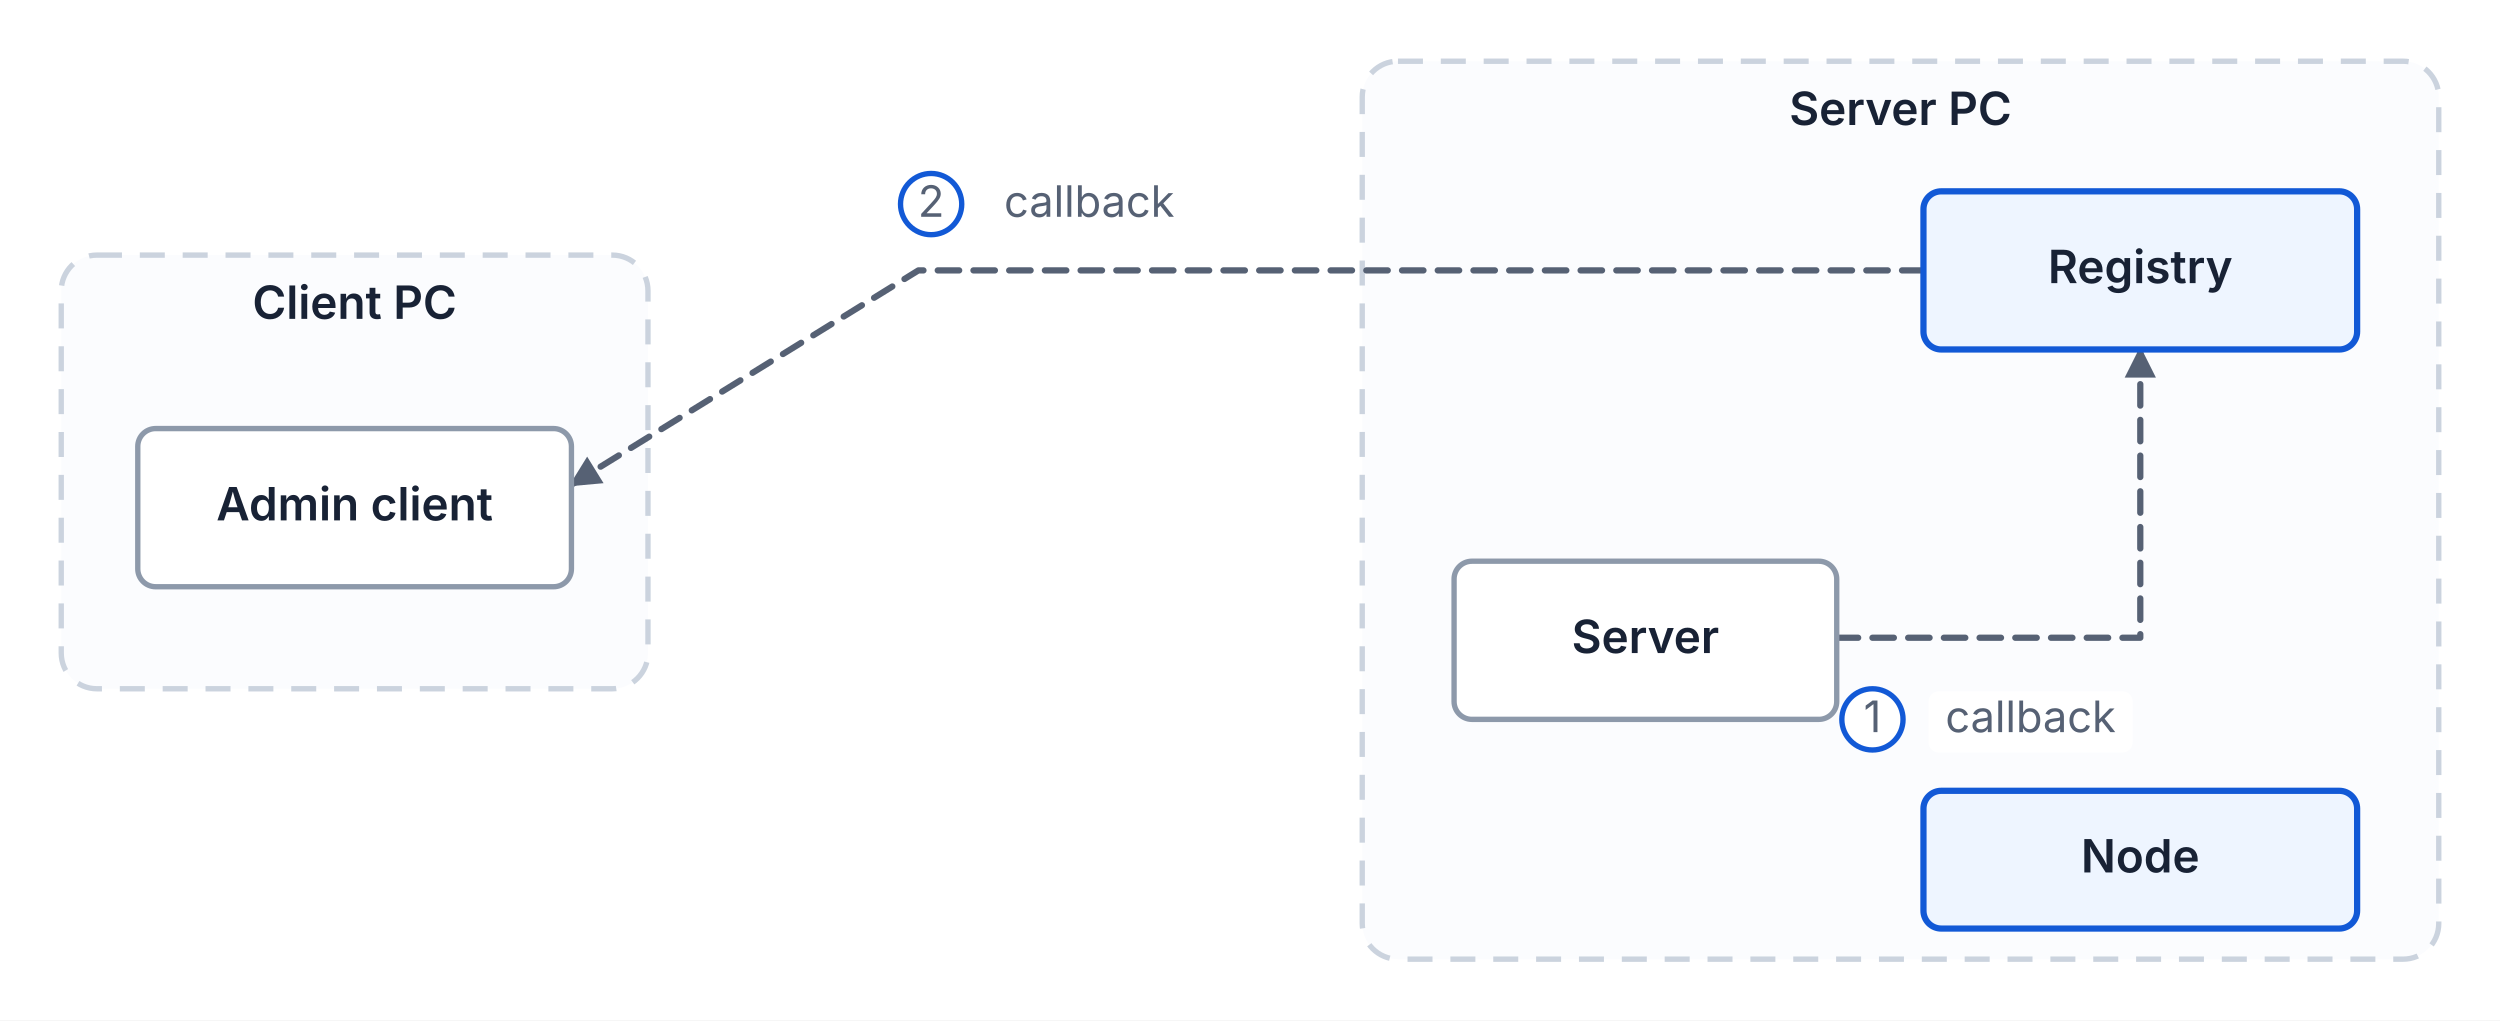
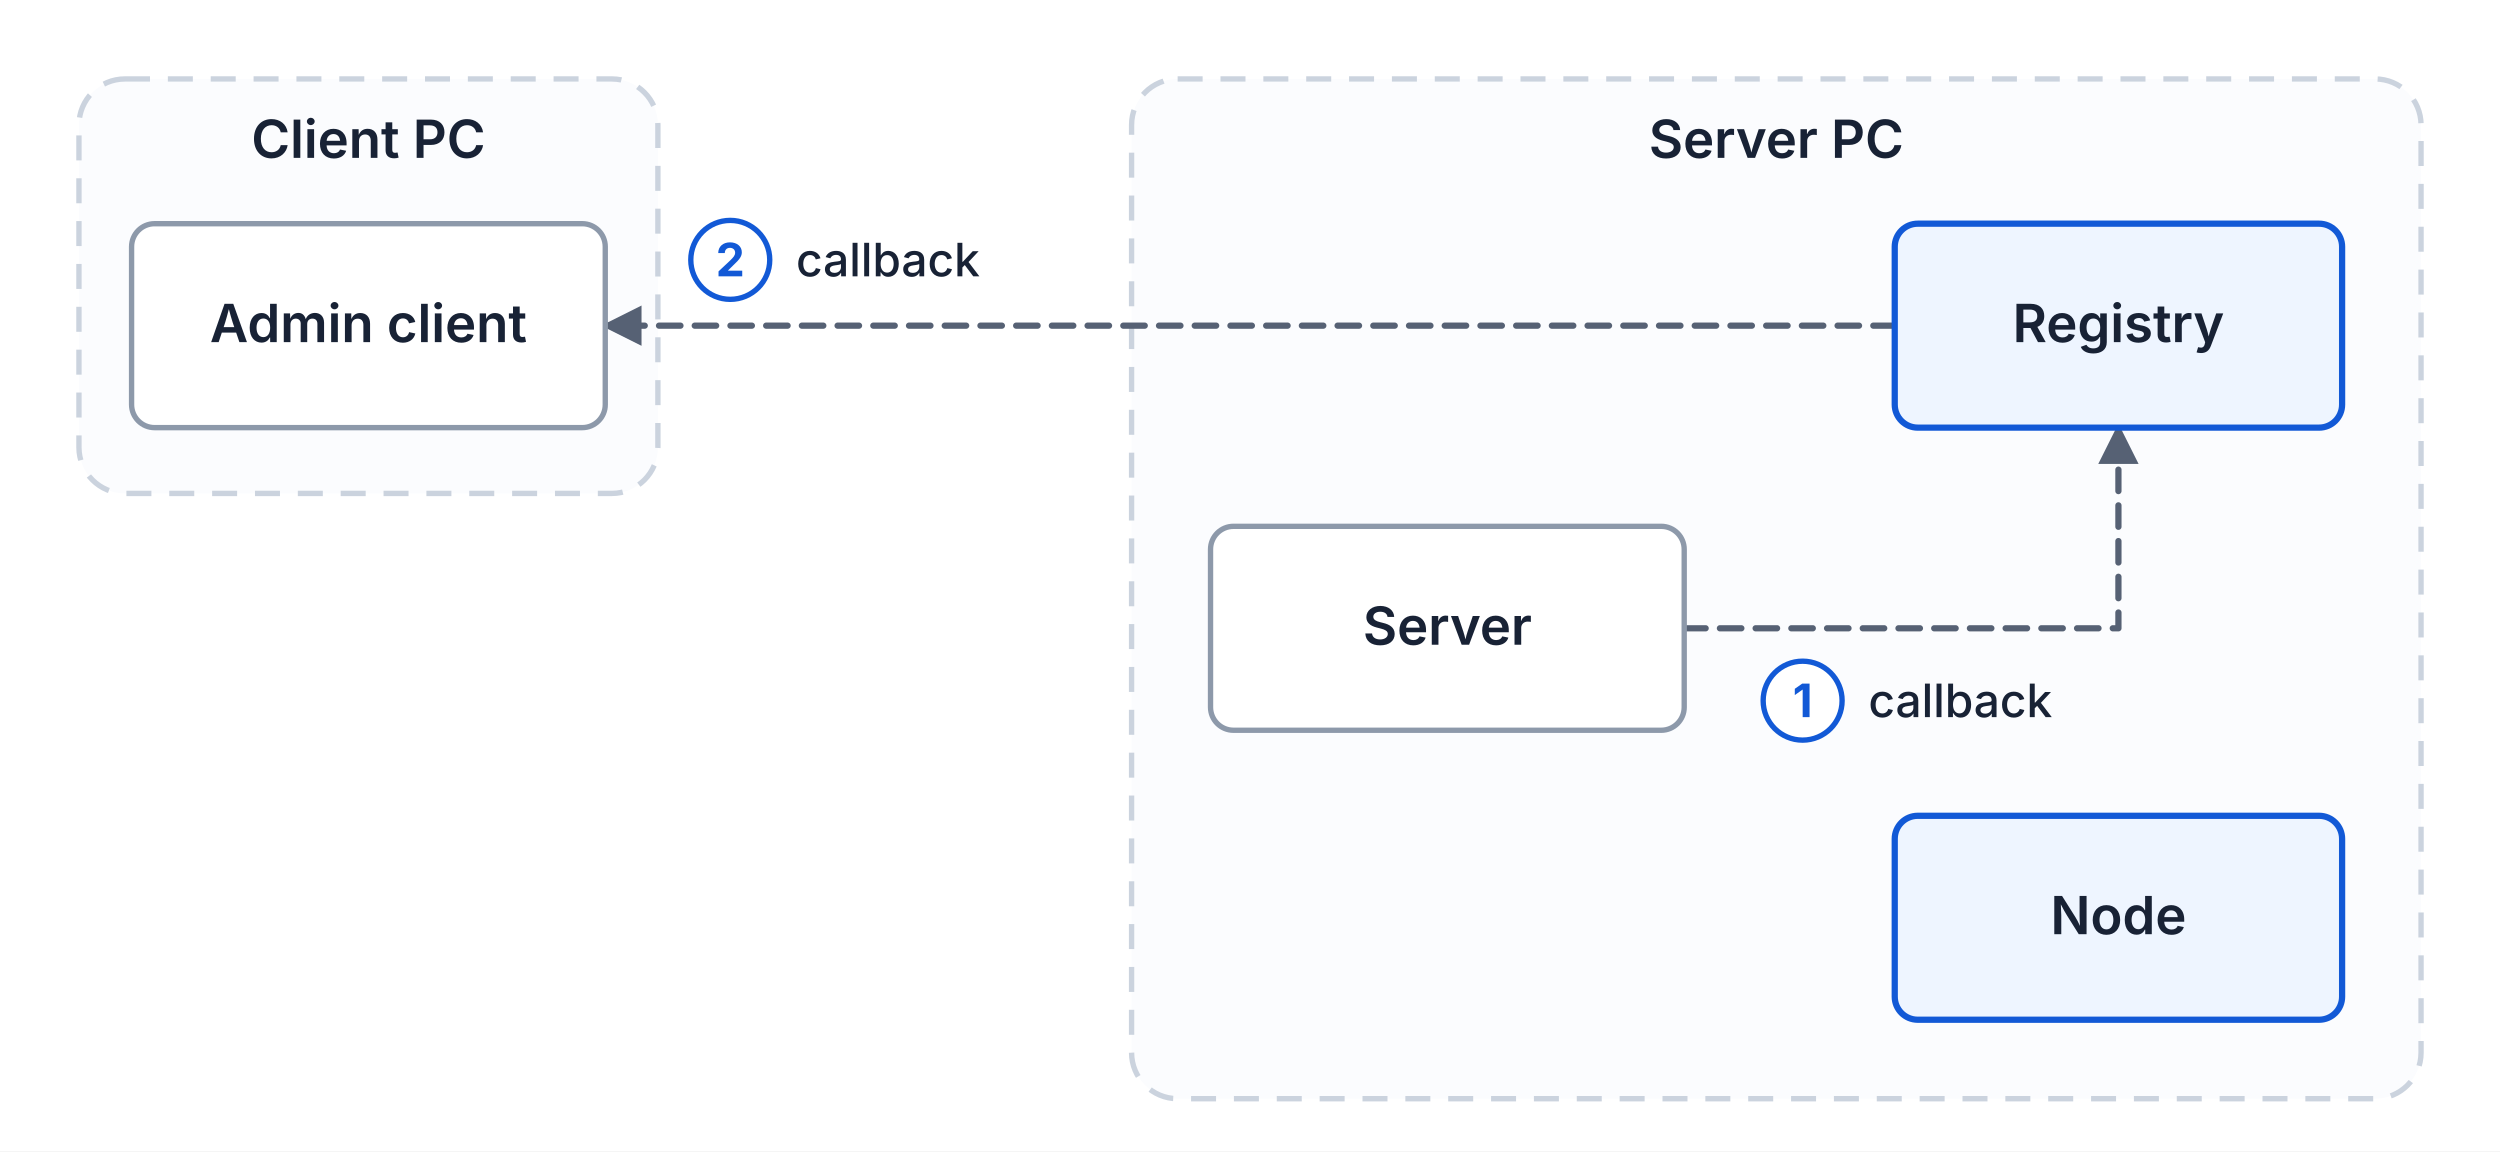
- <svg xmlns="http://www.w3.org/2000/svg" width="700" height="285.71" viewBox="0 0 980 400" role="img" aria-labelledby="title description">
+ <svg xmlns="http://www.w3.org/2000/svg" width="700" height="322.37" viewBox="0 0 760 350" role="img" aria-labelledby="title description">
  <defs>
    <marker id="arrow" viewBox="0 0 8 8" refX="7.2" refY="4" markerWidth="7" markerHeight="7" orient="auto-start-reverse">
      <path d="M 0 0 L 8 4 L 0 8 Z" fill="#566174" />
    </marker>
-     <circle id="step-badge-shape" cx="0" cy="0" r="12" fill="#ffffff" stroke="#1259d6" stroke-width="1.5" vector-effect="non-scaling-stroke" />
+     <g id="step-badge-shape">
+       <circle class="step-badge" cx="0" cy="0" r="12" vector-effect="non-scaling-stroke" />
+     </g>
  </defs>
  <style>
    text {
      fill: #182235;
      font-family: Inter, ui-sans-serif, system-ui, -apple-system, BlinkMacSystemFont, "Segoe UI", sans-serif;
    }
-     .label {
-       font-size: 18px;
-       font-weight: 600;
-       text-anchor: middle;
+ 
+     .process-boundary {
+       fill: #fbfcfe;
+       stroke: #cbd3de;
+       stroke-dasharray: 7 5;
+       stroke-width: 1.5;
    }
-     .annotation {
-       fill: #566174;
-       font-size: 17px;
-       text-anchor: middle;
-     }
-     .application {
+ 
+     .component {
      fill: #ffffff;
      stroke: #8d99aa;
      stroke-width: 1.5;
    }
-     .runtime {
+ 
+     .service {
      fill: #eef5ff;
      stroke: #1259d6;
      stroke-width: 1.75;
    }
-     .boundary {
-       fill: #fbfcfe;
-       stroke: #cbd3de;
-       stroke-width: 1.5;
-       stroke-dasharray: 7 5;
-     }
+ 
    .connector {
      fill: none;
      stroke: #566174;
-       stroke-width: 1.75;
      stroke-linecap: round;
      stroke-linejoin: round;
+       stroke-width: 1.75;
    }
+ 
+     .one-way,
+     .callback {
+       marker-end: url(#arrow);
+     }
+ 
    .callback {
      stroke-dasharray: 6 4;
-       marker-end: url(#arrow);
+     }
+ 
+     .label-knockout {
+       fill: #ffffff;
+     }
+ 
+     .process-title,
+     .component-label {
+       font-size: 16px;
+       font-weight: 600;
+       text-anchor: middle;
+     }
+ 
+     .connector-label {
+       fill: #182235;
+       font-size: 14px;
+       font-weight: 500;
+     }
+ 
+     .code {
+       font-family: ui-monospace, SFMono-Regular, Menlo, Monaco, Consolas, "Liberation Mono", monospace;
+     }
+ 
+     .step-badge {
+       fill: #ffffff;
+       stroke: #1259d6;
+       stroke-width: 1.5;
+     }
+ 
+     .step-number {
+       fill: #1259d6;
+       font-size: 14px;
+       font-weight: 700;
+       text-anchor: middle;
    }
  </style>
-   <rect width="980" height="400" fill="#ffffff" />
+   <rect width="760" height="350" fill="#ffffff" />
  <g id="boundaries" aria-hidden="true">
-     <rect class="boundary" x="24" y="100" width="230" height="170" rx="14" vector-effect="non-scaling-stroke" />
-     <rect class="boundary" x="534" y="24" width="422" height="352" rx="14" vector-effect="non-scaling-stroke" />
+     <rect class="process-boundary" x="24" y="24" width="176" height="126" rx="14" vector-effect="non-scaling-stroke" />
+     <rect class="process-boundary" x="344" y="24" width="392" height="310" rx="14" vector-effect="non-scaling-stroke" />
  </g>
  <g id="connectors" aria-hidden="true">
-     <path class="connector callback" d="M 720 250 H 839 V 137" vector-effect="non-scaling-stroke" />
-     <path class="connector callback" d="M 754 106 H 360 L 224 190" vector-effect="non-scaling-stroke" />
+     <path class="connector callback" d="M 512 191 H 644 V 130" vector-effect="non-scaling-stroke" />
+     <path class="connector callback" d="M 576 99 H 184" vector-effect="non-scaling-stroke" />
  </g>
  <g id="components" aria-hidden="true">
-     <rect class="application" x="54" y="168" width="170" height="62" rx="7" vector-effect="non-scaling-stroke" />
-     <rect class="runtime" x="754" y="75" width="170" height="62" rx="7" vector-effect="non-scaling-stroke" />
-     <rect class="application" x="570" y="220" width="150" height="62" rx="7" vector-effect="non-scaling-stroke" />
-     <rect class="runtime" x="754" y="310" width="170" height="54" rx="7" vector-effect="non-scaling-stroke" />
+     <rect class="component" x="40" y="68" width="144" height="62" rx="7" vector-effect="non-scaling-stroke" />
+     <rect class="service" x="576" y="68" width="136" height="62" rx="7" vector-effect="non-scaling-stroke" />
+     <rect class="component" x="368" y="160" width="144" height="62" rx="7" vector-effect="non-scaling-stroke" />
+     <rect class="service" x="576" y="248" width="136" height="62" rx="7" vector-effect="non-scaling-stroke" />
  </g>
  <g id="labels">
-     <text class="label" x="839" y="342">Node</text>
-     <text class="label" x="139.0" y="125">Client PC</text>
-     <text class="label" x="139.0" y="204.0">Admin client</text>
-     <text class="label" x="745.0" y="49">Server PC</text>
-     <text class="label" x="839.0" y="111.0">Registry</text>
-     <text class="label" x="645.0" y="256.0">Server</text>
-     <use href="#step-badge-shape" x="734" y="282" />
-     <text class="annotation" x="734" y="287">1</text>
-     <rect x="756.0" y="271" width="80" height="24" rx="4" fill="#ffffff" />
-     <text class="annotation" x="796" y="287">callback</text>
-     <use href="#step-badge-shape" x="365" y="80" />
-     <text class="annotation" x="365" y="85">2</text>
-     <rect x="387.0" y="69" width="80" height="24" rx="4" fill="#ffffff" />
-     <text class="annotation" x="427" y="85">callback</text>
+     <text class="process-title" x="112" y="48">Client PC</text>
+     <text class="component-label" x="112" y="104">Admin client</text>
+     <text class="process-title" x="540" y="48">Server PC</text>
+     <text class="component-label" x="644" y="104">Registry</text>
+     <text class="component-label" x="440" y="196">Server</text>
+     <text class="component-label" x="644" y="284">Node</text>
+     <use href="#step-badge-shape" transform="translate(222 79)" />
+     <text class="step-number" x="222" y="84">2</text>
+     <text class="connector-label" x="242" y="84">callback</text>
+     <use href="#step-badge-shape" transform="translate(548 213)" />
+     <text class="step-number" x="548" y="218">1</text>
+     <text class="connector-label" x="568" y="218">callback</text>
  </g>
</svg>
